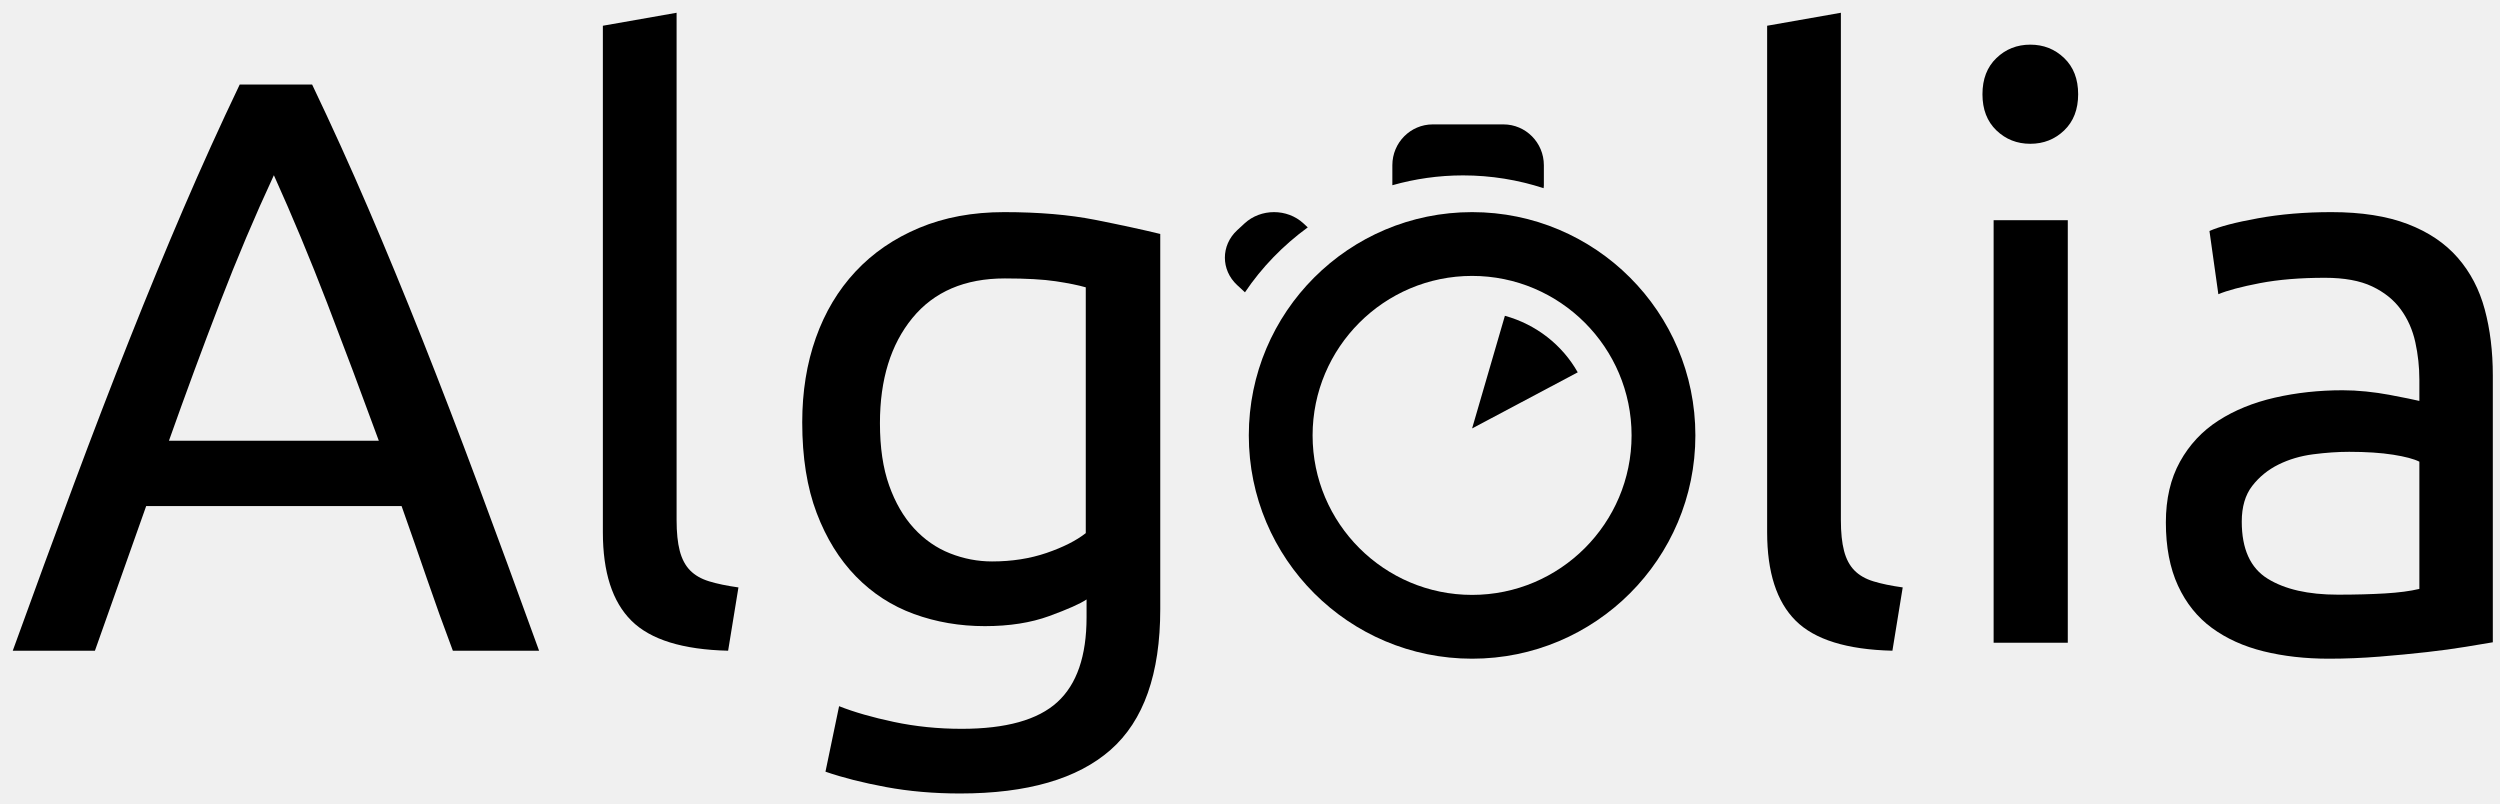
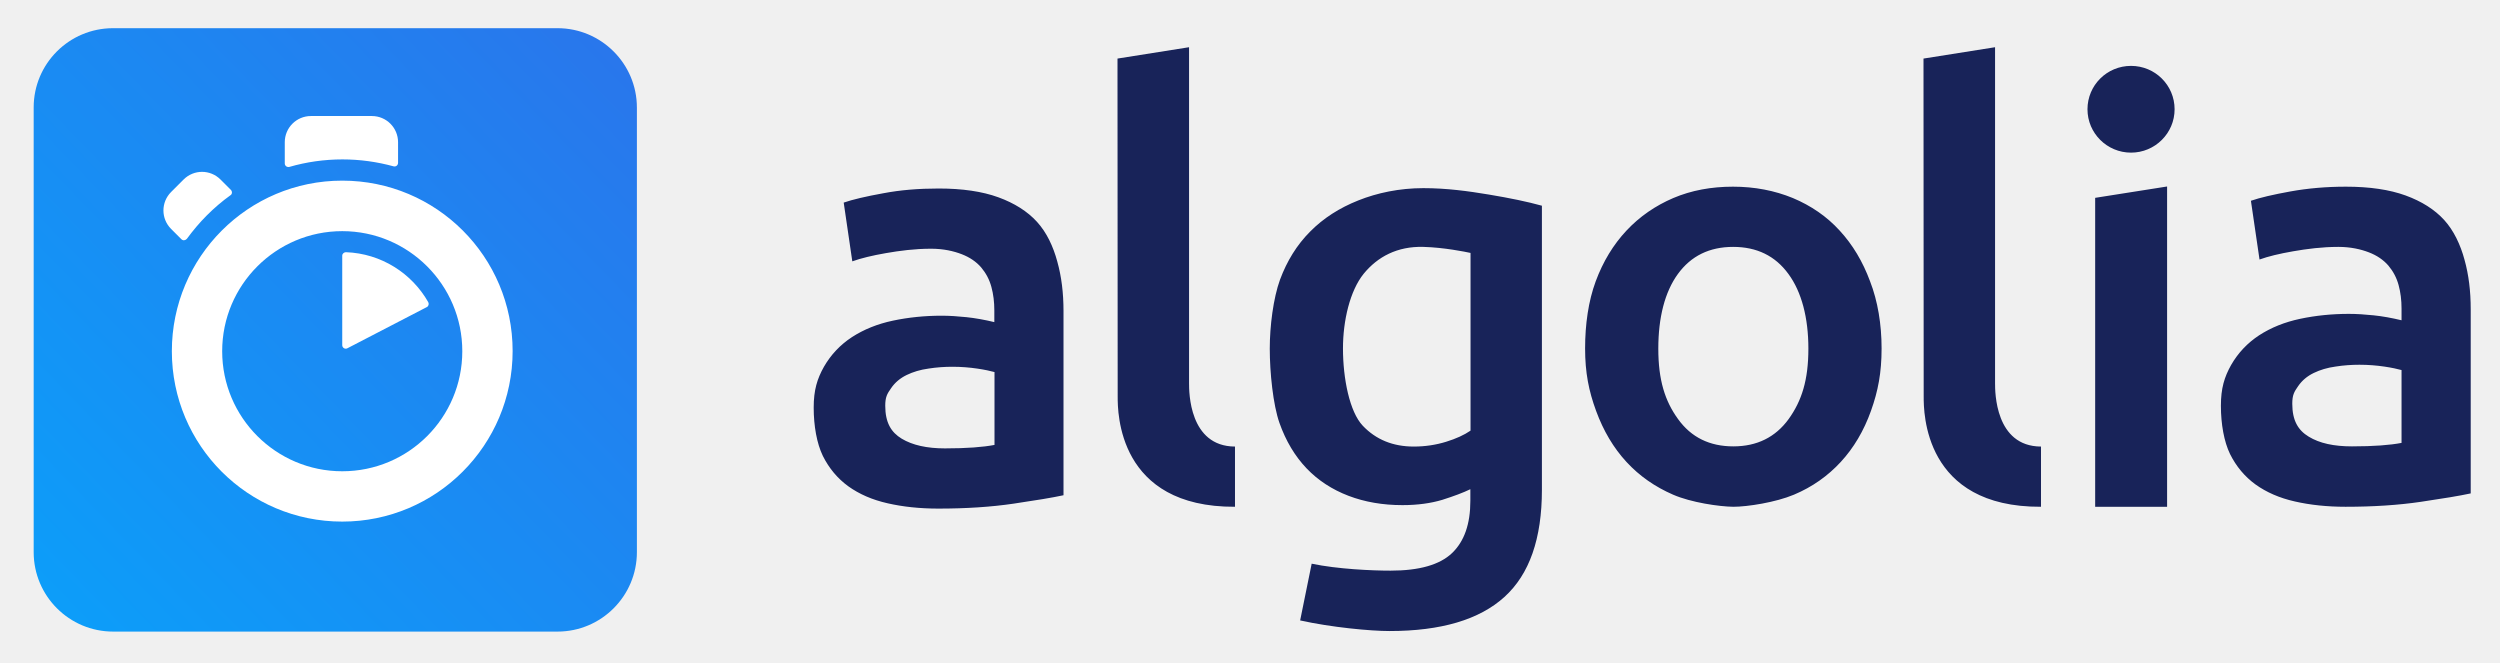
- <svg xmlns="http://www.w3.org/2000/svg" width="165px" height="53px" viewBox="0 0 165 53" version="1.1">
-   <defs />
-   <g id="Page-1" stroke="none" stroke-width="1" fill="none" fill-rule="evenodd">
-     <g id="logos/logo-algolia-bw-nobg" fill="#000000">
-       <g id="logo-3" transform="translate(0.842105, 0.842105)">
-         <path d="M98.481,20 L96.316,27.435 L103.288,23.732 C102.275,21.932 100.548,20.571 98.481,20 Z" id="Fill-1" />
-         <path d="M85.191,13.906 C84.115,12.908 82.37,12.909 81.294,13.906 L80.807,14.357 C79.731,15.355 79.731,16.973 80.807,17.971 L81.325,18.451 C82.43,16.808 83.836,15.358 85.47,14.165 L85.191,13.906 Z" id="Fill-2" />
-         <path d="M101.036,11.579 C101.04,11.521 101.053,11.466 101.053,11.407 L101.053,10.061 C101.052,8.575 99.859,7.369 98.386,7.368 L93.719,7.368 C92.247,7.369 91.053,8.574 91.053,10.061 L91.053,11.383 C92.539,10.963 94.102,10.734 95.719,10.734 C97.573,10.734 99.359,11.032 101.036,11.579" id="Fill-3" />
-         <path d="M96.316,17.368 C102.12,17.368 106.842,22.091 106.842,27.895 C106.842,33.699 102.12,38.421 96.316,38.421 C90.512,38.421 85.789,33.699 85.789,27.895 C85.789,22.091 90.512,17.368 96.316,17.368 M81.579,27.895 C81.579,36.033 88.176,42.632 96.316,42.632 C104.456,42.632 111.053,36.033 111.053,27.895 C111.053,19.757 104.456,13.158 96.316,13.158 C88.176,13.158 81.579,19.757 81.579,27.895 Z" id="Fill-4" />
-         <path d="M29.046,42.105 C28.437,40.487 27.865,38.897 27.328,37.333 C26.791,35.769 26.235,34.178 25.663,32.56 L8.805,32.56 L5.423,42.105 L0,42.105 C1.431,38.151 2.773,34.494 4.027,31.132 C5.279,27.77 6.504,24.58 7.705,21.561 C8.903,18.54 10.094,15.656 11.275,12.906 C12.456,10.156 13.691,7.433 14.979,4.737 L19.758,4.737 C21.046,7.433 22.281,10.156 23.462,12.906 C24.643,15.656 25.833,18.54 27.033,21.561 C28.231,24.58 29.457,27.77 30.71,31.132 C31.963,34.494 33.305,38.151 34.737,42.105 L29.046,42.105 L29.046,42.105 Z M24.16,28.247 C23.014,25.119 21.878,22.091 20.751,19.161 C19.623,16.231 18.45,13.418 17.234,10.722 C15.981,13.418 14.791,16.231 13.664,19.161 C12.537,22.091 11.417,25.119 10.308,28.247 L24.16,28.247 L24.16,28.247 Z" id="Fill-5" />
-         <path d="M47.214,42.105 C44.214,42.034 42.087,41.374 40.831,40.123 C39.574,38.874 38.947,36.928 38.947,34.284 L38.947,0.857 L43.813,0 L43.813,33.481 C43.813,34.303 43.883,34.981 44.022,35.517 C44.162,36.052 44.389,36.481 44.703,36.803 C45.017,37.123 45.436,37.365 45.959,37.525 C46.483,37.686 47.128,37.82 47.895,37.928 L47.214,42.105" id="Fill-6" />
-         <path d="M70.871,38.721 C70.449,39.007 69.63,39.37 68.414,39.815 C67.198,40.26 65.779,40.483 64.158,40.483 C62.502,40.483 60.942,40.215 59.48,39.682 C58.017,39.148 56.74,38.321 55.647,37.2 C54.555,36.079 53.691,34.683 53.057,33.011 C52.423,31.339 52.105,29.347 52.105,27.034 C52.105,25.006 52.404,23.147 53.004,21.457 C53.603,19.768 54.475,18.308 55.621,17.081 C56.766,15.853 58.166,14.893 59.823,14.199 C61.48,13.505 63.347,13.158 65.427,13.158 C67.717,13.158 69.717,13.328 71.427,13.665 C73.136,14.004 74.572,14.315 75.735,14.599 L75.735,39.362 C75.735,43.631 74.643,46.726 72.458,48.647 C70.272,50.568 66.96,51.528 62.519,51.528 C60.792,51.528 59.163,51.387 57.63,51.103 C56.097,50.817 54.766,50.48 53.639,50.089 L54.538,45.766 C55.524,46.156 56.731,46.504 58.158,46.806 C59.586,47.108 61.074,47.26 62.625,47.26 C65.55,47.26 67.655,46.673 68.942,45.498 C70.229,44.325 70.871,42.457 70.871,39.895 L70.871,38.721 L70.871,38.721 Z M68.837,17.721 C68.008,17.597 66.889,17.534 65.48,17.534 C62.837,17.534 60.801,18.407 59.374,20.15 C57.947,21.893 57.234,24.205 57.234,27.087 C57.234,28.688 57.435,30.058 57.841,31.197 C58.246,32.336 58.793,33.277 59.48,34.025 C60.167,34.772 60.96,35.324 61.859,35.679 C62.757,36.035 63.683,36.213 64.634,36.213 C65.938,36.213 67.136,36.026 68.228,35.653 C69.32,35.278 70.184,34.843 70.819,34.345 L70.819,18.122 C70.325,17.979 69.665,17.846 68.837,17.721 Z" id="Fill-7" />
-         <path d="M124.057,42.105 C121.056,42.033 118.929,41.374 117.673,40.123 C116.417,38.874 115.789,36.927 115.789,34.284 L115.789,0.857 L120.656,0 L120.656,33.48 C120.656,34.303 120.725,34.981 120.865,35.516 C121.004,36.052 121.231,36.481 121.546,36.802 C121.859,37.123 122.277,37.365 122.801,37.525 C123.324,37.686 123.969,37.82 124.737,37.927 L124.057,42.105" id="Fill-8" />
-         <path d="M133.157,8.648 C132.281,8.648 131.534,8.353 130.921,7.764 C130.307,7.173 130,6.379 130,5.377 C130,4.376 130.307,3.58 130.921,2.991 C131.534,2.4 132.281,2.105 133.157,2.105 C134.034,2.105 134.78,2.4 135.395,2.991 C136.008,3.58 136.316,4.376 136.316,5.377 C136.316,6.379 136.008,7.173 135.395,7.764 C134.78,8.353 134.034,8.648 133.157,8.648 L133.157,8.648 Z M130.737,13.69 L135.632,13.69 L135.632,41.579 L130.737,41.579 L130.737,13.69 Z" id="Fill-9" />
-         <path d="M153.028,13.158 C155.017,13.158 156.695,13.421 158.063,13.944 C159.43,14.468 160.531,15.208 161.366,16.165 C162.201,17.122 162.796,18.26 163.151,19.579 C163.506,20.897 163.684,22.35 163.684,23.94 L163.684,41.549 C163.258,41.621 162.663,41.72 161.9,41.846 C161.135,41.973 160.274,42.09 159.315,42.198 C158.356,42.307 157.317,42.405 156.199,42.496 C155.079,42.585 153.969,42.632 152.868,42.632 C151.305,42.632 149.867,42.469 148.552,42.144 C147.238,41.819 146.101,41.304 145.142,40.6 C144.183,39.896 143.437,38.966 142.904,37.81 C142.372,36.654 142.105,35.263 142.105,33.638 C142.105,32.085 142.416,30.748 143.038,29.628 C143.658,28.509 144.502,27.606 145.569,26.92 C146.634,26.234 147.877,25.728 149.298,25.402 C150.718,25.077 152.21,24.915 153.774,24.915 C154.271,24.915 154.786,24.942 155.319,24.996 C155.852,25.05 156.358,25.124 156.837,25.213 C157.317,25.303 157.734,25.384 158.09,25.457 C158.445,25.53 158.694,25.584 158.836,25.619 L158.836,24.211 C158.836,23.38 158.747,22.558 158.569,21.745 C158.391,20.932 158.071,20.211 157.61,19.579 C157.148,18.946 156.518,18.441 155.718,18.061 C154.919,17.682 153.88,17.492 152.602,17.492 C150.967,17.492 149.538,17.61 148.312,17.845 C147.087,18.08 146.172,18.324 145.569,18.576 L144.982,14.404 C145.622,14.116 146.688,13.835 148.179,13.565 C149.671,13.293 151.287,13.158 153.028,13.158 L153.028,13.158 Z M153.454,38.406 C154.626,38.406 155.666,38.378 156.571,38.324 C157.477,38.27 158.232,38.171 158.836,38.026 L158.836,29.628 C158.48,29.449 157.903,29.295 157.104,29.168 C156.304,29.042 155.337,28.978 154.2,28.978 C153.454,28.978 152.664,29.033 151.829,29.141 C150.995,29.249 150.23,29.475 149.538,29.818 C148.845,30.162 148.267,30.63 147.806,31.227 C147.345,31.822 147.114,32.608 147.114,33.584 C147.114,35.39 147.681,36.644 148.819,37.349 C149.955,38.054 151.501,38.406 153.454,38.406 L153.454,38.406 Z" id="Fill-10" />
-       </g>
-     </g>
-   </g>
+ <svg xmlns="http://www.w3.org/2000/svg" baseProfile="basic" id="Layer_1" viewBox="0 0 1366 362">
+   <style>.st0{fill:url(#SVGID_1_)}.st1{fill:#fff}.st2{fill:#182359}</style>
+   <linearGradient id="SVGID_1_" gradientUnits="userSpaceOnUse" x1="428.258" y1="404.15" x2="434.145" y2="409.85" gradientTransform="matrix(94.045 0 0 -94.072 -40381.527 38479.52)">
+     <stop offset="0" stop-color="#00aeff" />
+     <stop offset="1" stop-color="#3369e7" />
+   </linearGradient>
+   <path class="st0" d="M61.8 15.4h242.8c23.9 0 43.4 19.4 43.4 43.4v242.9c0 23.9-19.4 43.4-43.4 43.4H61.8c-23.9 0-43.4-19.4-43.4-43.4v-243c0-23.9 19.4-43.3 43.4-43.3z" />
+   <path class="st1" d="M187 98.7c-51.4 0-93.1 41.7-93.1 93.2S135.6 285 187 285s93.1-41.7 93.1-93.2-41.6-93.1-93.1-93.1zm0 158.8c-36.2 0-65.6-29.4-65.6-65.6s29.4-65.6 65.6-65.6 65.6 29.4 65.6 65.6-29.3 65.6-65.6 65.6zm0-117.8v48.9c0 1.4 1.5 2.4 2.8 1.7l43.4-22.5c1-.5 1.3-1.7.8-2.7-9-15.8-25.7-26.6-45-27.3-1 0-2 .8-2 1.9zm-60.8-35.9l-5.7-5.7c-5.6-5.6-14.6-5.6-20.2 0l-6.8 6.8c-5.6 5.6-5.6 14.6 0 20.2l5.6 5.6c.9.9 2.2.7 3-.2 3.3-4.5 6.9-8.8 10.9-12.8 4.1-4.1 8.3-7.7 12.9-11 1-.6 1.1-2 .3-2.9zM217.5 89V77.7c0-7.9-6.4-14.3-14.3-14.3h-33.3c-7.9 0-14.3 6.4-14.3 14.3v11.6c0 1.3 1.2 2.2 2.5 1.9 9.3-2.7 19.1-4.1 29-4.1 9.5 0 18.9 1.3 28 3.8 1.2.3 2.4-.6 2.4-1.9z" />
+   <path class="st2" d="M721.5 265.6c0 26.7-6.8 46.2-20.5 58.6-13.7 12.4-34.6 18.6-62.8 18.6-10.3 0-31.7-2-48.8-5.8l6.3-31c14.3 3 33.2 3.8 43.1 3.8 15.7 0 26.9-3.2 33.6-9.6s10-15.9 10-28.5v-6.4c-3.9 1.9-9 3.8-15.3 5.8-6.3 1.9-13.6 2.9-21.8 2.9-10.8 0-20.6-1.7-29.5-5.1-8.9-3.4-16.6-8.4-22.9-15-6.3-6.6-11.3-14.9-14.8-24.8s-5.3-27.6-5.3-40.6c0-12.2 1.9-27.5 5.6-37.7 3.8-10.2 9.2-19 16.5-26.3 7.2-7.3 16-12.9 26.3-17s22.4-6.7 35.5-6.7c12.7 0 24.4 1.6 35.8 3.5 11.4 1.9 21.1 3.9 29 6.1v155.2zm-108.7-77.2c0 16.4 3.6 34.6 10.8 42.2 7.2 7.6 16.5 11.4 27.9 11.4 6.2 0 12.1-.9 17.6-2.6 5.5-1.7 9.9-3.7 13.4-6.1v-97.1c-2.8-.6-14.5-3-25.8-3.3-14.2-.4-25 5.4-32.6 14.7-7.5 9.3-11.3 25.6-11.3 40.8zm294.3 0c0 13.2-1.9 23.2-5.8 34.1s-9.4 20.2-16.5 27.9c-7.1 7.7-15.6 13.7-25.6 17.9s-25.4 6.6-33.1 6.6c-7.7-.1-23-2.3-32.9-6.6-9.9-4.3-18.4-10.2-25.5-17.9-7.1-7.7-12.6-17-16.6-27.9s-6-20.9-6-34.1c0-13.2 1.8-25.9 5.8-36.7 4-10.8 9.6-20 16.8-27.7s15.8-13.6 25.6-17.8c9.9-4.2 20.8-6.2 32.6-6.2s22.7 2.1 32.7 6.2c10 4.2 18.6 10.1 25.6 17.8 7.1 7.7 12.6 16.9 16.6 27.7 4.2 10.8 6.3 23.5 6.3 36.7zm-40 .1c0-16.9-3.7-31-10.9-40.8-7.2-9.9-17.3-14.8-30.2-14.8-12.9 0-23 4.9-30.2 14.8-7.2 9.9-10.7 23.9-10.7 40.8 0 17.1 3.6 28.6 10.8 38.5 7.2 10 17.3 14.9 30.2 14.9 12.9 0 23-5 30.2-14.9 7.2-10 10.8-21.4 10.8-38.5zm127.1 86.4c-64.1.3-64.1-51.8-64.1-60.1L930 30l39.1-6.2v183.6c0 4.7 0 34.5 25.1 34.6v32.9zm68.9 0h-39.3V106.1l39.3-6.2v175zm-19.7-193.5c13.1 0 23.8-10.6 23.8-23.7S1056.6 34 1043.4 34s-23.8 10.6-23.8 23.7 10.7 23.7 23.8 23.7zm117.4 18.6c12.9 0 23.8 1.6 32.6 4.8 8.8 3.2 15.9 7.7 21.1 13.4s8.9 13.5 11.1 21.7c2.3 8.2 3.4 17.2 3.4 27.1v100.6c-6 1.3-15.1 2.8-27.3 4.6s-25.9 2.7-41.1 2.7c-10.1 0-19.4-1-27.7-2.9-8.4-1.9-15.5-5-21.5-9.3-5.9-4.3-10.5-9.8-13.9-16.6-3.3-6.8-5-16.4-5-26.4 0-9.6 1.9-15.7 5.6-22.3 3.8-6.6 8.9-12 15.3-16.2 6.5-4.2 13.9-7.2 22.4-9s17.4-2.7 26.6-2.7c4.3 0 8.8.3 13.6.8s9.8 1.4 15.2 2.7v-6.4c0-4.5-.5-8.8-1.6-12.8-1.1-4.1-3-7.6-5.6-10.7-2.7-3.1-6.2-5.5-10.6-7.2s-10-3-16.7-3c-9 0-17.2 1.1-24.7 2.4-7.5 1.3-13.7 2.8-18.4 4.5l-4.7-32.1c4.9-1.7 12.2-3.4 21.6-5.1s19.5-2.6 30.3-2.6zm3.3 141.9c12 0 20.9-.7 27.1-1.9v-39.8c-2.2-.6-5.3-1.3-9.4-1.9-4.1-.6-8.6-1-13.6-1-4.3 0-8.7.3-13.1 1-4.4.6-8.4 1.8-11.9 3.5s-6.4 4.1-8.5 7.2c-2.2 3.1-3.2 4.9-3.2 9.6 0 9.2 3.2 14.5 9 18 5.9 3.6 13.7 5.3 23.6 5.3zM391.9 101c12.9 0 23.8 1.6 32.6 4.8 8.8 3.2 15.9 7.7 21.1 13.4 5.3 5.8 8.9 13.5 11.1 21.7 2.3 8.2 3.4 17.2 3.4 27.1v100.6c-6 1.3-15.1 2.8-27.3 4.6-12.2 1.8-25.9 2.7-41.1 2.7-10.1 0-19.4-1-27.7-2.9-8.4-1.9-15.5-5-21.5-9.3-5.9-4.3-10.5-9.8-13.9-16.6-3.3-6.8-5-16.4-5-26.4 0-9.6 1.9-15.7 5.6-22.3 3.8-6.6 8.9-12 15.3-16.2 6.5-4.2 13.9-7.2 22.4-9s17.4-2.7 26.6-2.7c4.3 0 8.8.3 13.6.8 4.7.5 9.8 1.4 15.2 2.7v-6.4c0-4.5-.5-8.8-1.6-12.8-1.1-4.1-3-7.6-5.6-10.7-2.7-3.1-6.2-5.5-10.6-7.2-4.4-1.7-10-3-16.7-3-9 0-17.2 1.1-24.7 2.4-7.5 1.3-13.7 2.8-18.4 4.5l-4.7-32.1c4.9-1.7 12.2-3.4 21.6-5.1 9.4-1.8 19.5-2.6 30.3-2.6zm3.4 142c12 0 20.9-.7 27.1-1.9v-39.8c-2.2-.6-5.3-1.3-9.4-1.9-4.1-.6-8.6-1-13.6-1-4.3 0-8.7.3-13.1 1-4.4.6-8.4 1.8-11.9 3.5s-6.4 4.1-8.5 7.2c-2.2 3.1-3.2 4.9-3.2 9.6 0 9.2 3.2 14.5 9 18s13.7 5.3 23.6 5.3zm158.5 31.9c-64.1.3-64.1-51.8-64.1-60.1L489.6 30l39.1-6.2v183.6c0 4.7 0 34.5 25.1 34.6v32.9z" transform="translate(121 2)" />
</svg>
